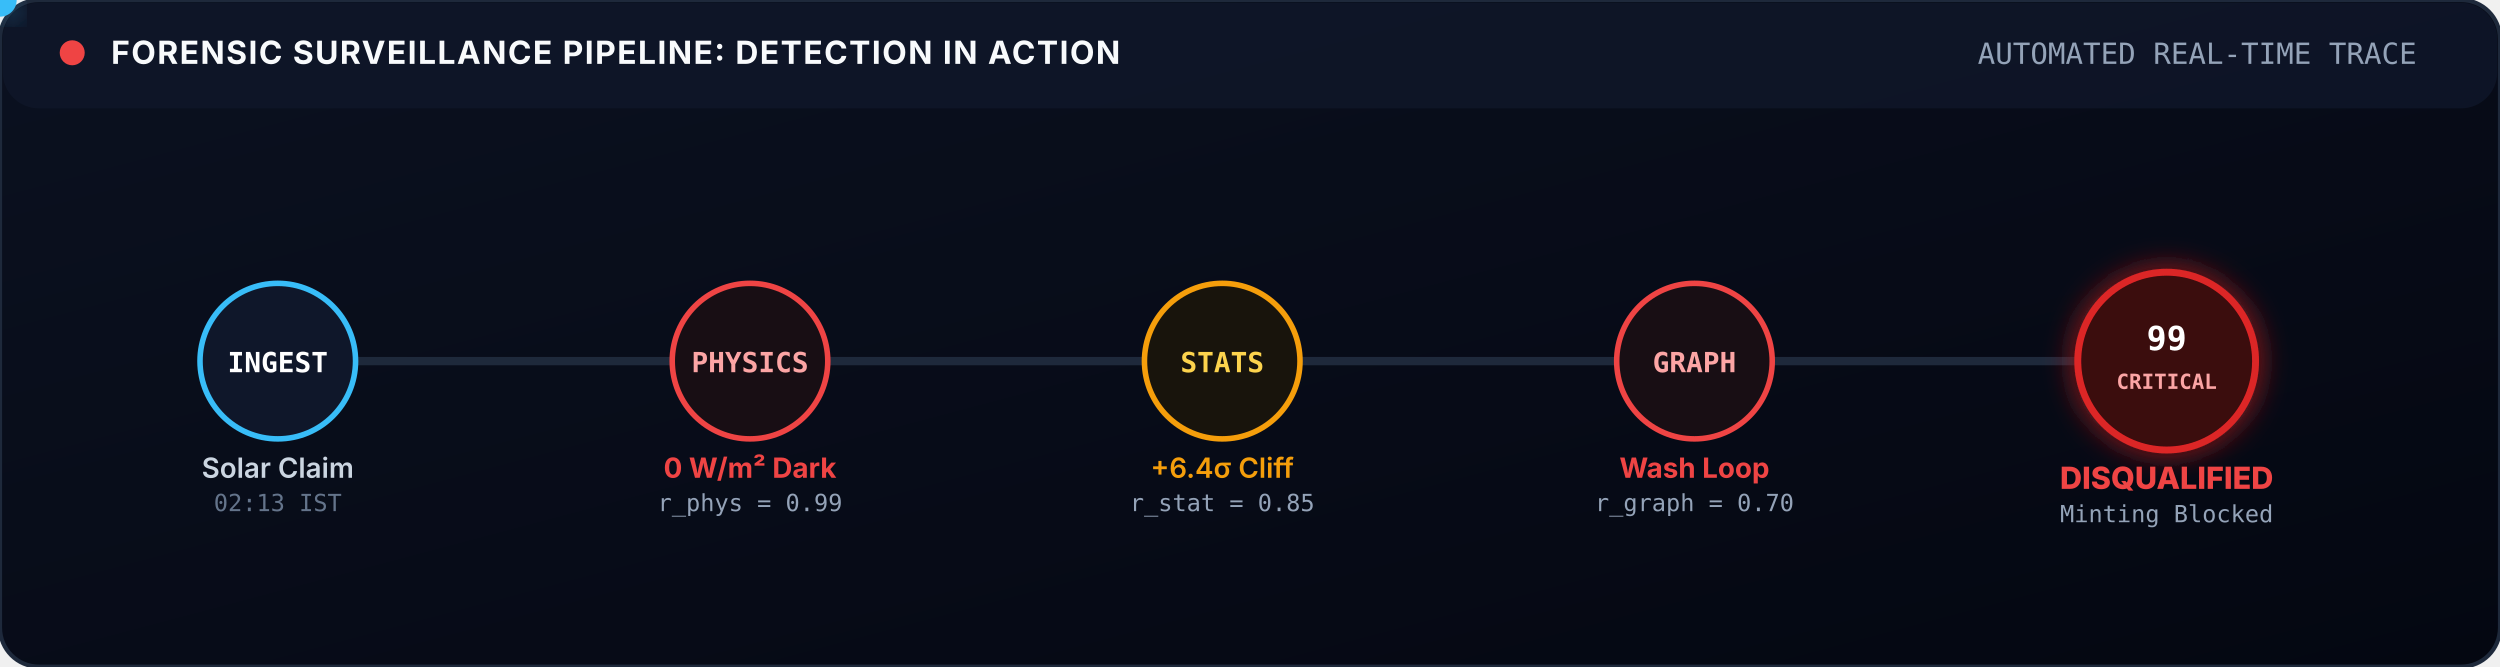
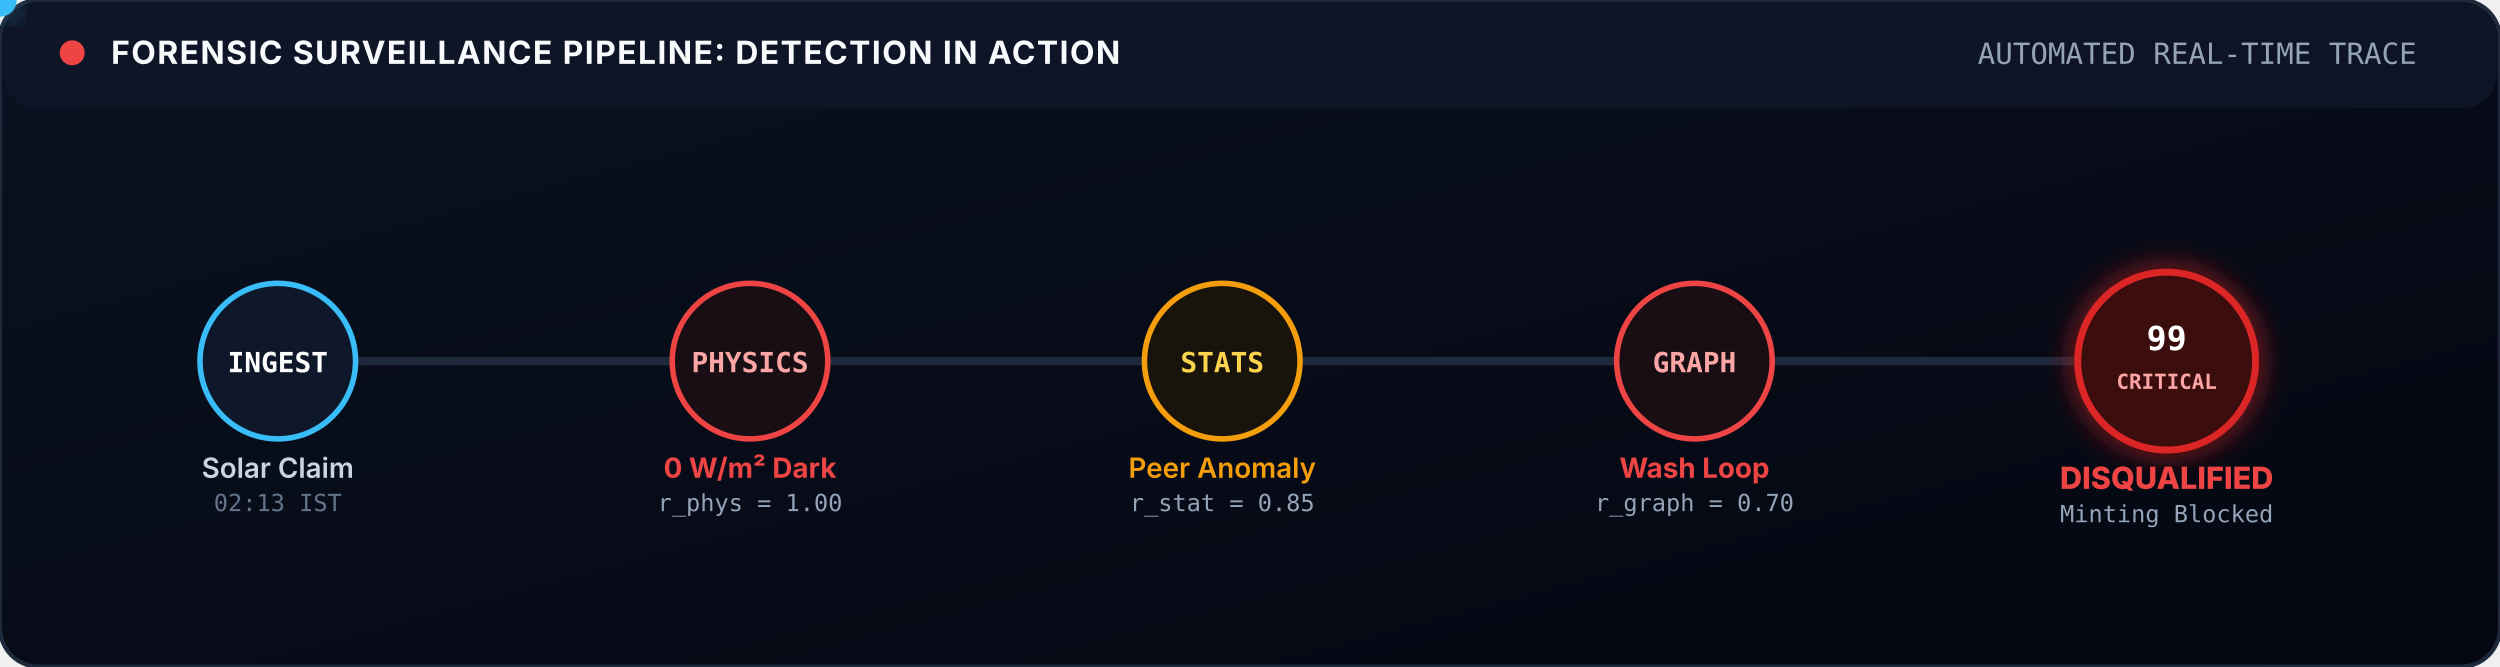
<svg xmlns="http://www.w3.org/2000/svg" viewBox="0 0 900 240" width="100%" height="100%">
  <defs>
    <linearGradient id="detBg" x1="0%" y1="0%" x2="100%" y2="100%">
      <stop offset="0%" stop-color="#0b1120" />
      <stop offset="100%" stop-color="#040711" />
    </linearGradient>
    <filter id="pGlow" x="-30%" y="-30%" width="160%" height="160%">
      <feGaussianBlur stdDeviation="5" result="blur" />
      <feComposite in="SourceGraphic" in2="blur" operator="over" />
    </filter>
  </defs>
  <style>
    .mono { font-family: 'JetBrains Mono', 'SFMono-Regular', Consolas, monospace; }
    .sans { font-family: -apple-system, BlinkMacSystemFont, 'Segoe UI', Inter, Roboto, sans-serif; }
  </style>
  <rect width="900" height="240" rx="14" fill="url(#detBg)" stroke="#1e293b" stroke-width="1.5" />
  <rect x="1" y="1" width="898" height="38" rx="13" fill="#0f172a" fill-opacity="0.8" />
  <circle cx="26" cy="19" r="4.5" fill="#ef4444" />
  <text x="40" y="23" fill="#f8fafc" font-size="11.5" font-weight="700" class="sans" letter-spacing="0.5">FORENSIC SURVEILLANCE PIPELINE: DETECTION IN ACTION</text>
  <text x="870" y="23" fill="#94a3b8" font-size="10.5" class="mono" text-anchor="end">AUTOMATED REAL-TIME TRACE</text>
  <line x1="120" y1="130" x2="780" y2="130" stroke="#1e293b" stroke-width="3" />
  <circle r="6" fill="#38bdf8" filter="url(#pGlow)">
    <animateMotion path="M 120 130 L 780 130" dur="4.5s" repeatCount="indefinite" />
  </circle>
  <g transform="translate(100, 130)">
    <circle cx="0" cy="0" r="28" fill="#0f172a" stroke="#38bdf8" stroke-width="2">
      <animate attributeName="stroke" values="#38bdf8;#60a5fa;#38bdf8" dur="4.5s" repeatCount="indefinite" />
    </circle>
    <text x="0" y="4" fill="#ffffff" font-size="10" font-weight="700" class="mono" text-anchor="middle">INGEST</text>
    <text x="0" y="42" fill="#cbd5e1" font-size="10" font-weight="600" class="sans" text-anchor="middle">Solar Claim</text>
    <text x="0" y="54" fill="#64748b" font-size="8.5" class="mono" text-anchor="middle">02:13 IST</text>
  </g>
  <g transform="translate(270, 130)">
    <circle cx="0" cy="0" r="28" fill="#180e14" stroke="#ef4444" stroke-width="2">
      <animate attributeName="stroke-width" values="1.5;3.5;1.5" dur="4.5s" repeatCount="indefinite" />
    </circle>
    <text x="0" y="4" fill="#fca5a5" font-size="10" font-weight="700" class="mono" text-anchor="middle">PHYSICS</text>
    <text x="0" y="42" fill="#ef4444" font-size="10" font-weight="700" class="sans" text-anchor="middle">0 W/m² Dark</text>
-     <text x="0" y="54" fill="#94a3b8" font-size="8.5" class="mono" text-anchor="middle">r_phys = 0.99</text>
+     <text x="0" y="54" fill="#94a3b8" font-size="8.5" class="mono" text-anchor="middle">r_phys = 1.00</text>
  </g>
  <g transform="translate(440, 130)">
    <circle cx="0" cy="0" r="28" fill="#18140c" stroke="#f59e0b" stroke-width="2" />
    <text x="0" y="4" fill="#fcd34d" font-size="10" font-weight="700" class="mono" text-anchor="middle">STATS</text>
-     <text x="0" y="42" fill="#f59e0b" font-size="10" font-weight="600" class="sans" text-anchor="middle">+6.4σ Cliff</text>
+     <text x="0" y="42" fill="#f59e0b" font-size="10" font-weight="600" class="sans" text-anchor="middle">Peer Anomaly</text>
    <text x="0" y="54" fill="#94a3b8" font-size="8.5" class="mono" text-anchor="middle">r_stat = 0.85</text>
  </g>
  <g transform="translate(610, 130)">
    <circle cx="0" cy="0" r="28" fill="#180e14" stroke="#ef4444" stroke-width="2" />
    <text x="0" y="4" fill="#fca5a5" font-size="10" font-weight="700" class="mono" text-anchor="middle">GRAPH</text>
    <text x="0" y="42" fill="#ef4444" font-size="10" font-weight="700" class="sans" text-anchor="middle">Wash Loop</text>
    <text x="0" y="54" fill="#94a3b8" font-size="8.5" class="mono" text-anchor="middle">r_graph = 0.70</text>
  </g>
  <g transform="translate(780, 130)">
    <circle cx="0" cy="0" r="32" fill="#3b070c" stroke="#dc2626" stroke-width="2.5" filter="url(#pGlow)">
      <animate attributeName="r" values="30;34;30" dur="2s" repeatCount="indefinite" />
    </circle>
    <text x="0" y="-4" fill="#ffffff" font-size="12" font-weight="900" class="mono" text-anchor="middle">99</text>
    <text x="0" y="10" fill="#fca5a5" font-size="7.5" font-weight="800" class="mono" text-anchor="middle">CRITICAL</text>
    <text x="0" y="46" fill="#ef4444" font-size="11" font-weight="800" class="sans" text-anchor="middle">DISQUALIFIED</text>
    <text x="0" y="58" fill="#94a3b8" font-size="8.5" class="mono" text-anchor="middle">Minting Blocked</text>
  </g>
</svg>
